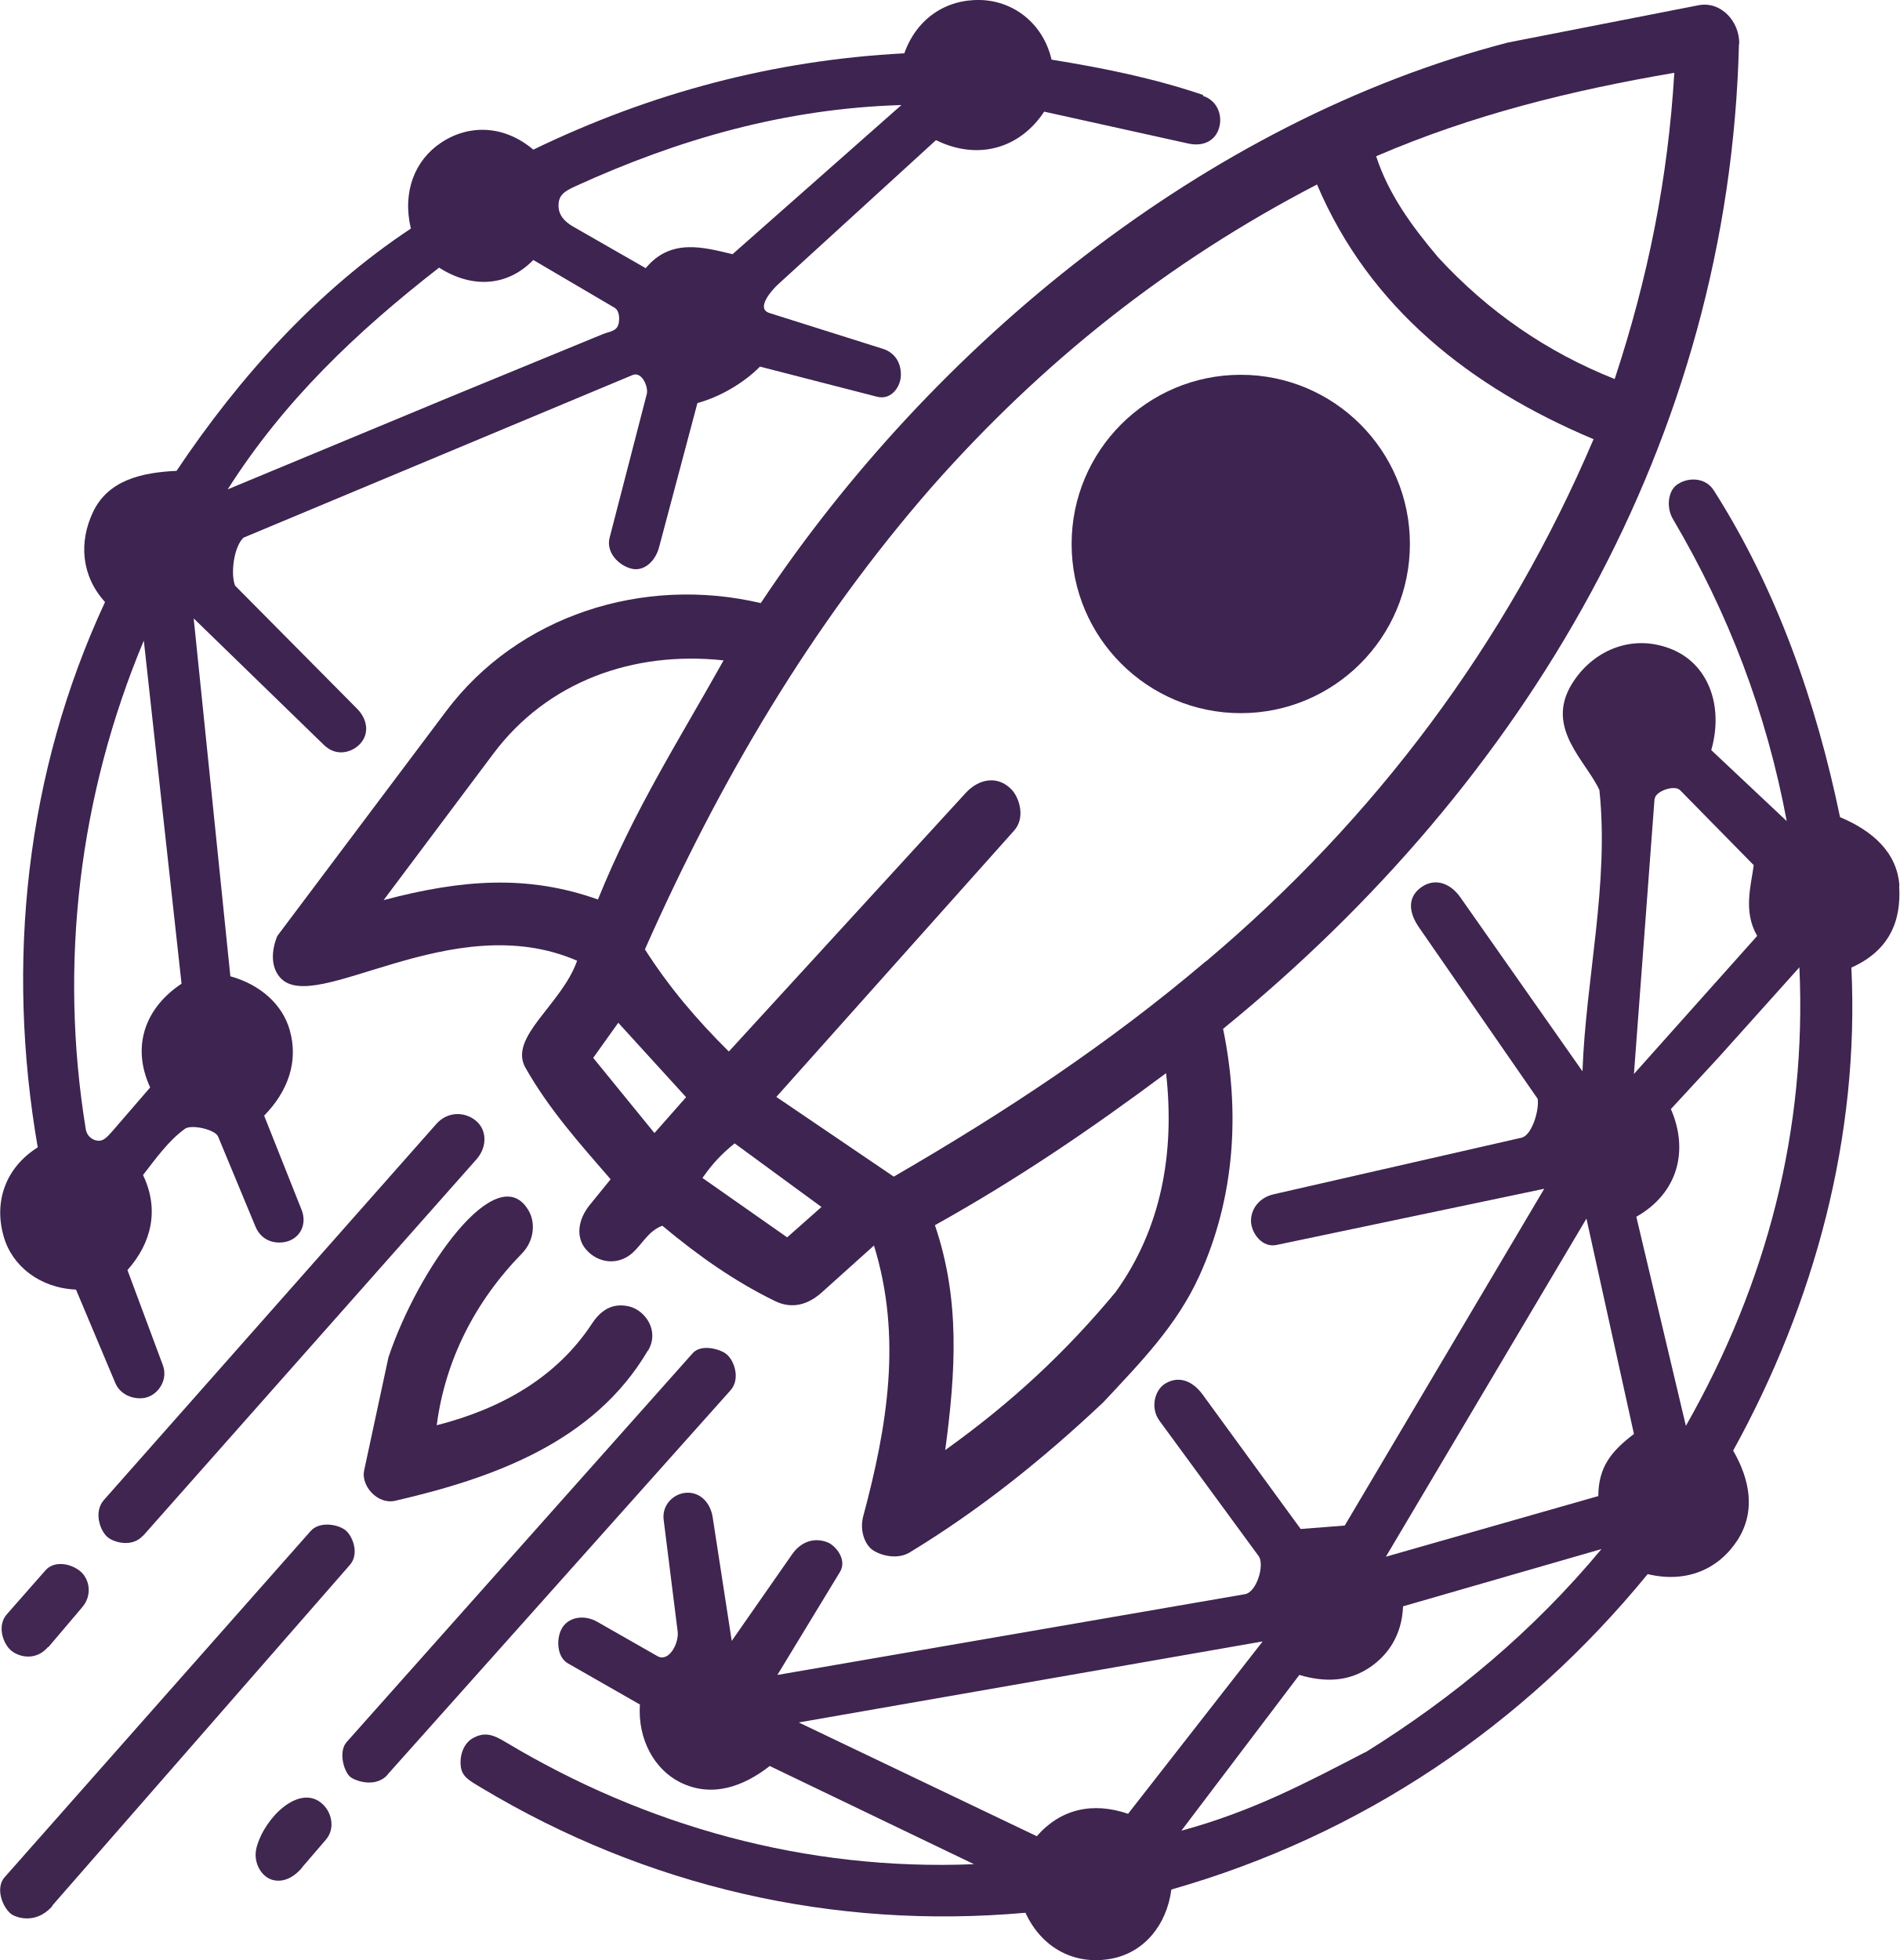
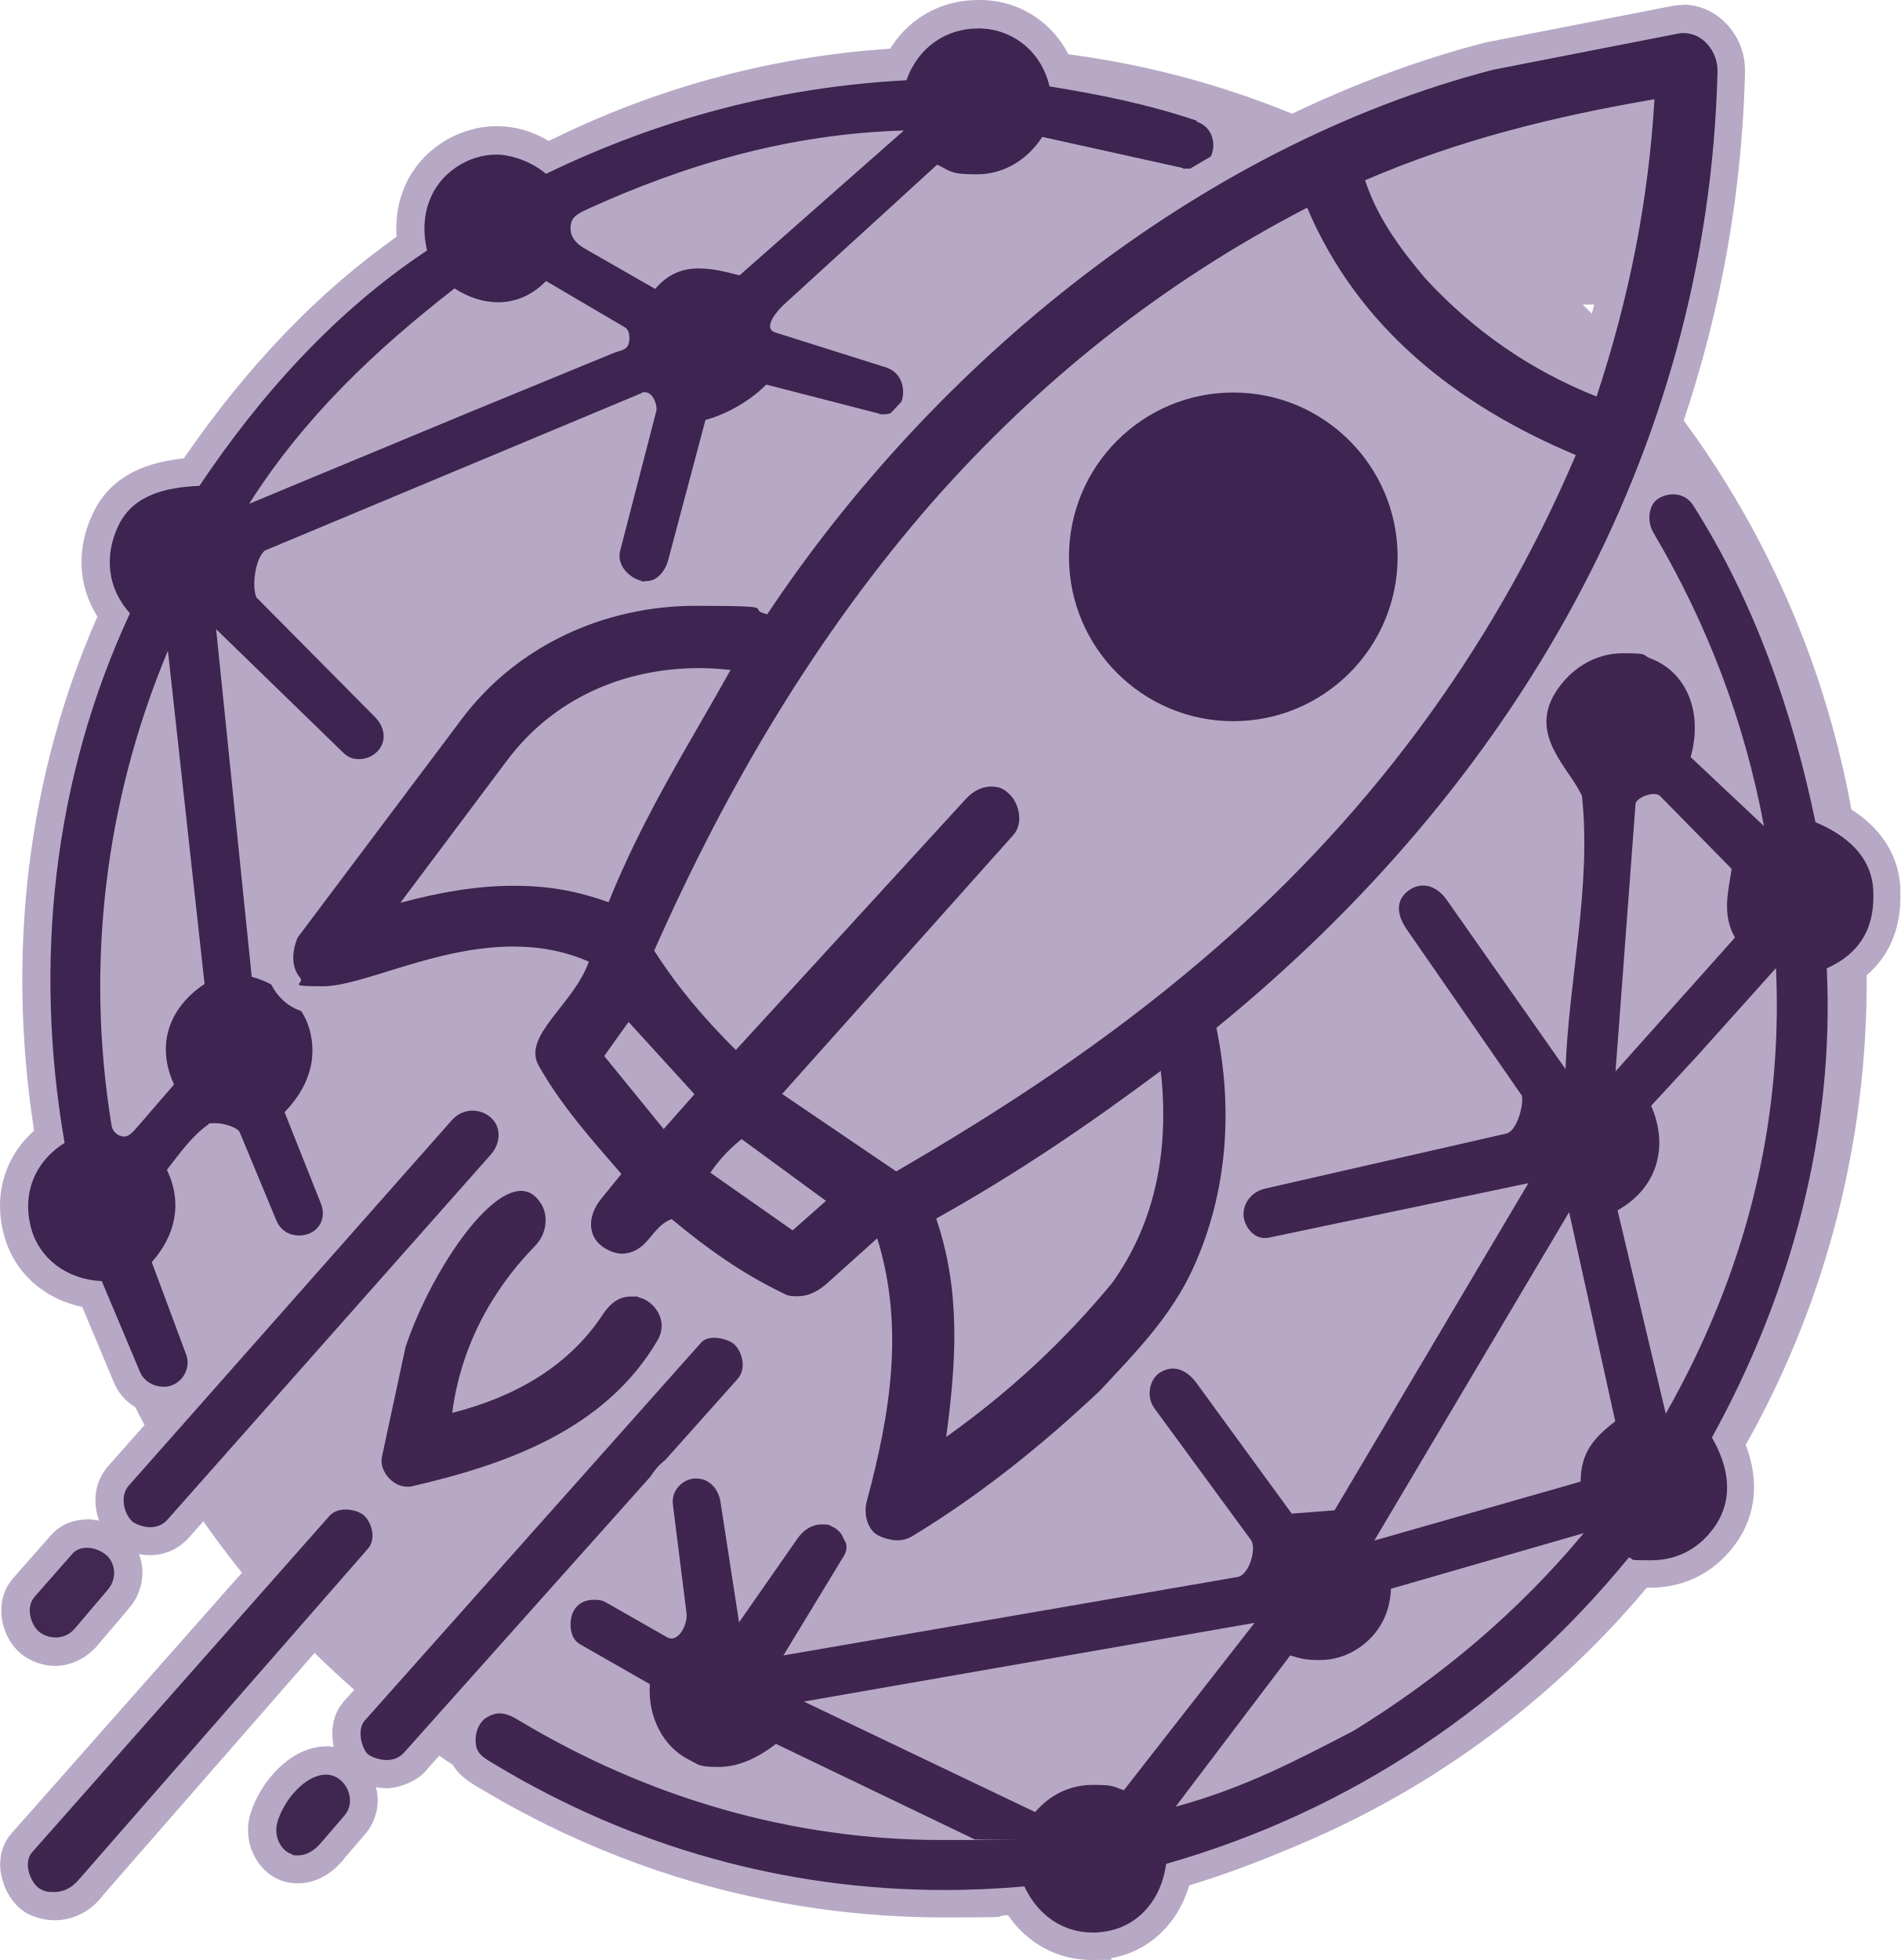
- <svg xmlns="http://www.w3.org/2000/svg" id="Layer_2" data-name="Layer 2" width="720" height="742.6" viewBox="0 0 720 742.6">
+ <svg xmlns="http://www.w3.org/2000/svg" id="Layer_2" width="741.3" height="764.5" data-name="Layer 2" viewBox="0 0 741.3 764.5">
  <defs>
-     <style>
-       .cls-1 {
-         fill: #3f2550;
-       }
- 
-       .cls-2 {
-         fill: #3e2451;
-       }
- 
-       .cls-3 {
-         fill: #412751;
-       }
- 
-       .cls-4 {
-         fill: #3f254f;
-       }
- 
-       .cls-5 {
-         fill: #40274f;
-       }
- 
-       .cls-6 {
-         fill: #3f264f;
-       }
- 
-       .cls-7 {
-         fill: #3e2450;
-       }
-     </style>
+     <style>.cls-2{fill:#3e2451}.cls-4{fill:#b7a9c5}.cls-5{fill:#3f254f}</style>
  </defs>
-   <g id="Layer_1-2" data-name="Layer 1">
-     <g>
-       <path class="cls-1" d="M245.5,511.7c-20.3,34.6-58.4,48.3-95.7,56.9-6.7,1.6-13.1-5.7-11.8-11.5l9.2-42.8c11.2-33.6,41.4-76.2,53.2-55.5,2.6,4.6,2,11.3-2.5,16-18,18.4-29.2,40.7-32.4,65.2,24.7-6.3,45.6-18.3,58.9-38.6,3.7-5.6,8.3-7.8,14.1-6.4s11.6,9,7.1,16.7Z" />
-       <path class="cls-4" d="M146.9,672.4c-4.2,4.7-11.1,2.8-13.8,1.1s-5-9.7-1.8-13.4l131.2-147.4c3.2-3.6,10.2-1.6,12.6.2,3.2,2.4,5.6,9.6,1.7,13.9l-129.9,145.5Z" />
-       <path class="cls-4" d="M54.2,581.8c-4.1,4.6-10.9,2.6-13.3.7-3.1-2.5-5.4-9.7-1.6-14.1l126-142.5c4.1-4.7,10.5-4.9,14.9-1.4s4.5,10,.4,14.7l-126.4,142.7Z" />
-       <path class="cls-6" d="M19.9,722.1c-4.8,5.5-10.7,5.5-14.8,3.6-3.5-1.6-7.3-9.9-3.4-14.4l116-131.2c3.5-4,11-2.5,13.6,0s4.8,8.8,1.3,12.8l-112.8,129.1Z" />
-       <path class="cls-3" d="M18.2,624c-4.4,5.2-10.6,4-13.8,1.5s-5.7-9.5-1.8-13.9l14.6-16.6c3.4-3.9,9.7-2.6,13.2.3s4.7,9,.8,13.6l-12.9,15.2Z" />
-       <path class="cls-5" d="M114.4,707.7c-3.6,4.2-7.8,5.7-11.6,4.4-4-1.4-7.1-6.8-5.5-12.4,3.2-11.3,15.8-23.3,24.2-16.8,4.2,3.2,5.7,9.7,2.1,14l-9.2,10.7Z" />
-       <path class="cls-4" d="M719.8,335.5c-.9-12.5-10.1-20.7-22.5-25.9-9-43.4-23.9-86.3-47.9-123.9-3.3-5.1-10.2-4.9-14.1-1.9-3.2,2.5-3.9,8.5-1.3,12.9,21,35.6,35.4,73.2,43.1,114.4l-28.6-26.9c4.8-16.8-1.1-33-15.7-38.5-15-5.7-29.6,1.2-37.1,13.4-10.3,16.7,5.2,29,10.4,40.2,3.8,35.3-5.2,72-6.4,106.6l-46.2-65.8c-4-5.8-10.3-7.8-15.6-3.4-4.7,3.9-3.8,9.5,0,14.9l44.8,64.7c.7,4-2,13.5-5.9,14.7l-94.2,21.5c-5.6,1.3-8.8,5.9-8.5,10.6.3,4.2,4.2,9.7,9.6,8.6l101.5-21.3-75.6,127.6-16.7,1.3-37.2-51c-3.6-4.9-8.8-7.3-14.1-4.1-4,2.4-5.8,9.2-2.2,14.1l37.6,51.3c2.3,3.2-.7,13.6-5.2,14.4l-177.2,30.6,23.7-39c2.8-4.6-1.5-9.9-4.6-11.2-4.9-2-10.1-.5-13.6,4.6l-22.8,32.7-7.2-46.7c-.9-6.1-5.2-9.9-10.3-9.4-4.6.4-9,4.6-8.3,10.2l5.3,42.3c.6,4.4-3.3,11.8-7.6,9.4l-22.8-13c-5.2-3-11.4-1.8-13.7,2.9-1.8,3.5-1.8,10.3,2.5,12.8l27.3,15.6c-.9,13.3,5.6,24.6,15.1,29.4,12.3,6.2,24.4,1.5,34.1-6.1l77.4,37.2c-63.7,2.6-124.3-14.4-177.4-46.2-4.5-2.7-8-4.3-12.9-1.3-2.6,1.6-4.7,5.5-4.2,10.3.4,4.1,3.4,5.6,7.9,8.3,62.4,37.4,133.2,53.8,206.1,47.3,6.3,13.6,18.9,20,32.6,17.4,12.2-2.3,20.9-12.5,22.7-26.2,72.2-20.6,133.5-62.1,180.5-119.5,14.7,3.5,26.8-1.8,34-12.8,7.1-11,4.7-23.1-1.6-34,31-56.2,47.9-119.2,44.8-183,14.3-6.4,19-17.5,18.1-31ZM427.5,687.2c-13.5-4.6-25.6-1.8-34.6,8.5l-90.2-43.1,175.8-30.7-51,65.3ZM517.3,663.9c-22,11.4-42.6,22.4-69.6,29.7l44.7-59c10.2,3,19,2.4,26.9-3,6.7-4.6,12-12.1,12.4-23l75.2-21.7c-25.8,31-55.8,56.1-89.6,77.1ZM605.8,566.8l-80.6,23,76-128.1,18,81.6c-8.4,6.4-13.5,12.4-13.5,23.6ZM627.1,302.6c.2-2.8,7.5-5.4,9.6-3.2l27.9,28.4c-1,7.6-4.1,17.5,1.3,26.8l-46.7,52.3,7.8-104.2ZM638.9,540.3l-18.8-79.3c15.9-9,19.9-25.2,13.1-40.8l18.1-19.6,30.6-34.1c2.8,61.6-12.2,119.5-43,173.7Z" />
-       <path class="cls-2" d="M456,36c-18.9-6.4-37.7-10.2-57.5-13.4C395.3,8.8,384,.3,371.5,0c-13-.3-24.1,7-28.8,20.2-49.6,2.6-96.1,15-140.6,36.5-10.7-9.1-24.1-9.9-35-2.6-9.9,6.6-14.7,18.6-11.4,32.5-35.5,23.5-64.9,56.1-88.8,91.8-13,.6-25.8,3.4-31.6,15.5-5.5,11.5-4.5,24.3,4.5,34.2C9.6,293.1,2.2,364.9,14.3,434.7c-11.9,7.5-16.8,20.2-12.9,33.8,3.2,11.2,13.7,19.5,27.4,20.1l14.9,35.4c2.1,5,8,6.6,12,5.4,4.6-1.4,8-6.9,6-12.2l-13.4-36c9.1-10.2,12.2-22.9,5.9-36,4.9-6.3,9.7-13.1,16-17.6,2.5-1.6,11.1.3,12.4,2.9l14.2,34.2c2.3,5.5,7.4,6.7,11.5,5.8,5.3-1.2,8.2-6.5,6-12.1l-14.2-35.7c9-9.2,13.1-20.5,9.7-32.4-2.7-9.7-11.2-17.3-22.5-20.4l-13.9-135.6,49.3,47.9c4.9,4.8,10.8,2.7,13.6-.2,3.8-3.9,3-9.5-1-13.5l-46.2-46.6c-1.8-4.4-.5-14.8,3.2-18.2l147.4-61.6c3.6-1.5,6.1,4.6,5.4,7.2l-14.1,54.5c-1.4,5.6,3.6,10.6,8.5,11.7,4.3,1,8.8-2.5,10.3-8.3l14.5-54.5c8.6-2.3,17.7-7.7,23.7-13.8l44.3,11.4c5.7,1.5,9.2-4.2,9.1-8.4,0-4.3-2.1-8.3-7-9.8l-42.8-13.5c-5.4-1.7,1-8.8,3.3-10.9l59.8-54.6c16.1,7.9,31.9,3,41-10.8l54.7,12.1c6.4,1.4,11.1-1.8,11.9-7.4.6-4-1.2-9-6.5-10.7ZM57,411.9l-14.6,16.9c-1.8,2-3.2,3.5-5,3.4-1.9,0-4.4-1.4-4.9-4.4-10.2-62.5-2.6-126.4,22-185.1l14.3,130c-13.3,8.8-19.3,23.2-11.9,39.3ZM234.4,122.7c-.7,2.9-3.3,2.8-6.2,4l-57.4,23.6-84.5,35.1c21.4-33.7,49-59.8,80.1-84,12.3,7.9,25.8,7.3,35.7-2.9l30.8,18.1c2,1.2,1.9,4.5,1.5,6.2ZM277.6,96.3c-10.7-2.5-23.3-6.3-32.9,5.3l-27.6-15.8c-3.2-1.9-5.1-4.1-5.4-7-.4-4.8,2.1-6.3,6.5-8.3,38.8-17.7,79.3-29.4,123.4-30.7l-64.1,56.6Z" />
-       <circle class="cls-2" cx="470.2" cy="206.1" r="64.1" />
-       <path class="cls-7" d="M659.1,16.7c.2-8.6-7-16.4-15.5-14.7l-72.1,14.1c-114.7,29.7-218.1,114.5-283.2,212.4-44.6-10.5-92,4.7-119.2,40.9l-64,85.2c-2.4,5.8-2.4,11.8,1,15.7,13,15,65.1-27,112.6-6.3-5.8,16.6-26.1,28.9-19.6,40.5,9,15.9,20.7,28.9,32.3,42.3l-7.8,9.6c-4.7,5.7-5.4,12.4-1.6,16.9,4.6,5.4,12.3,6.3,17.8,1.3,3.7-3.4,5.9-8.2,11.2-10.2,14,11.7,27.5,21.1,42.6,28.5,6.7,3.3,12.8,1.3,17.9-3.3l19.7-17.7c10.7,34.6,5.1,68.4-4.1,102.7-1.4,5.4.7,10.8,3.8,12.8,3.8,2.4,9.7,3.3,13.8.8,26.7-16.2,50.7-35.5,73.4-56.9,14.1-15.1,27.8-29,36.4-47.9,13.5-29.7,15.5-62.2,9-93.6,115-93.6,191.8-223.2,195.5-373.1ZM634.5,27.6c-2.4,40-9.9,77.5-22.6,116-25.7-10.2-47.9-25.5-66.9-46.1-10.3-12.2-18.8-24-23.5-38.3,36.7-15.8,73.8-24.9,112.9-31.6ZM145.4,341l41.6-55.5c20.4-27.2,52.8-39,87.2-35.3-16.5,29.6-33.8,56.4-47.6,90.6-26.4-9.4-51.3-7.7-81.1.2ZM248.1,429.4l-23.3-28.6,9.5-13.3,25.7,28.2-12,13.6ZM298.3,468.8l-32.1-22.5c4-5.7,7.5-9.3,12.2-13.1l32.9,24.1-13.1,11.6ZM422.8,489.5c-18.6,22.4-39,41.6-64.6,59.9,4-29.8,5.7-57-3.9-85.2,31.4-17.5,59-36.3,87.6-57.6,3.4,30.5-1.9,59-19.1,82.9ZM457.1,364.1c-37,31.4-76.1,57.2-118.4,81.7l-44.5-30.2,90.1-100.9c4.4-4.9,2-12.5-1-15.6-5.2-5.4-12.4-4.1-17.4,1.4l-89.7,97.9c-12.6-12.5-22.7-24.5-31.8-38.7,28.2-63.7,63.1-123,108.7-175.2,41.6-47.1,89.3-85.2,146-114.6,19.9,46.9,58.4,77,104.8,96.5-32.9,77.2-82.7,143.7-146.7,197.7Z" />
+   <g id="Layer_2-2" data-name="Layer 2">
+     <path d="M548.5 42.9h88.8v75.9h-88.8z" class="cls-4" />
+     <ellipse cx="370.8" cy="382.5" class="cls-4" rx="357.4" ry="364.3" />
+     <g id="Layer_1-2" data-name="Layer 1-2">
+       <path d="M158.8 585.5c-4.5 0-9-2.3-12-6.1-3-3.7-4.2-8.2-3.2-12.3l9.2-42.8c0-.2 0-.4.2-.6 8.8-26.4 31.8-64.7 50.3-64.7s9 1.4 12.9 8.2c4 7.1 2.6 16.3-3.3 22.5-15.1 15.4-25.2 33.9-29.5 53.7 21.2-6.9 37.1-18.3 47.4-33.9 4.1-6.2 9.3-9.3 15.4-9.3s3 .2 4.6.6c5 1.2 9.5 5.1 11.6 10.1 2.1 4.8 1.7 10.1-1.1 14.8-.2.3-.4.6-.6.8-22 36.7-62.2 50.2-98.7 58.7-1 .2-2.1.4-3.1.4h-.1Z" style="fill:#3f2550" />
+       <path d="M203.2 464.5c3.2 0 5.9 1.7 8.1 5.4 2.6 4.6 2 11.3-2.5 16-18 18.4-29.2 40.7-32.4 65.2 24.7-6.3 45.6-18.3 58.9-38.6 3-4.5 6.5-6.8 10.8-6.8s2.1.1 3.3.4c5.8 1.4 11.6 9 7.1 16.7-20.3 34.6-58.4 48.3-95.7 56.9-.6.2-1.3.2-1.9.2-6 0-11.1-6.5-9.9-11.7l9.2-42.8c9.2-27.5 31-60.9 45.1-60.9Zm0-11c-10.5 0-21.7 8.3-33.4 24.8-9 12.7-17.3 29-22.2 43.7 0 .4-.2.8-.3 1.2l-9.2 42.8c-1.3 5.7.3 11.9 4.3 16.9 4.2 5.2 10.1 8.2 16.3 8.2s3-.2 4.4-.5c14.9-3.4 37-9.2 56.9-19.7 20-10.5 34.8-24 45.1-41.2.3-.4.6-.8.8-1.2 3.6-6.1 4.1-13.3 1.4-19.7-2.8-6.6-8.7-11.6-15.4-13.3-2-.5-3.9-.7-5.8-.7-5.6 0-13.6 2-20 11.7-7.9 12.1-19.5 21.5-34.7 28 4.9-15 13.5-28.9 25.2-40.9 7.6-7.9 9.3-19.9 4.1-29-5.5-9.6-13.4-11-17.6-11Z" class="cls-4" />
+       <path d="M150.8 692c-4 0-7.7-1.4-9.7-2.7-3.4-2.1-5.2-6.8-5.7-10.4-.7-4.5.3-8.5 2.7-11.3l131.3-147.5c2.2-2.5 5.5-3.8 9.3-3.8s8 1.3 10.7 3.3c3.1 2.3 5.4 6.7 5.8 11.2.4 4.1-.8 8-3.4 10.8L162.4 686.5c-.2.2-.3.5-.5.7-2.8 3.1-6.6 4.8-11.1 4.8" class="cls-5" />
+       <path d="M278.6 521.8c2.9 0 5.9 1.1 7.4 2.2 3.2 2.4 5.6 9.6 1.7 13.9L157.8 683.4c-2 2.3-4.5 3.1-7 3.1s-5.4-1-6.8-1.9c-2.7-1.7-5-9.7-1.8-13.4l131.2-147.4c1.3-1.5 3.2-2 5.2-2m0-11c-5.4 0-10.2 2-13.5 5.7L133.9 663.9c-3.5 4.1-4.9 9.7-4 15.8.3 2.3 2 10.3 8.2 14.2 3.5 2.2 8.3 3.6 12.7 3.6s11.4-2.4 15.2-6.6c.3-.3.5-.6.8-1l129.1-144.6c3.6-4 5.3-9.3 4.7-15-.6-6-3.6-11.8-8-15.1-3.6-2.7-9-4.4-14-4.4h.1Z" class="cls-4" />
+       <path d="M58.5 601.2c-3.7 0-7.6-1.3-10.2-3.3-3.1-2.5-5.2-6.8-5.6-11.2-.4-4.1.8-7.9 3.3-10.8l126-142.5c3.2-3.6 7.5-5.7 12.2-5.7s7.3 1.3 10.2 3.6c3.1 2.5 5 6.1 5.4 10.1.4 4.4-1.2 9-4.3 12.6L69.1 596.7c-.3.3-.6.6-.9.8-2.6 2.4-6 3.8-9.8 3.8h.1Z" class="cls-5" />
+       <path d="M184.3 433.2c2.4 0 4.8.8 6.8 2.4 4.4 3.5 4.5 10 .4 14.7L65.1 593c-1.9 2-4.3 2.7-6.6 2.7s-5.4-1.1-6.7-2.1c-3.1-2.5-5.4-9.7-1.6-14.1l126-142.5c2.3-2.6 5.2-3.8 8.1-3.8m0-11c-6.2 0-12.2 2.7-16.4 7.5l-126 142.5c-3.4 4-5.1 9.3-4.6 14.9.5 5.9 3.4 11.7 7.6 15 3.5 2.8 8.6 4.5 13.6 4.5s9.8-1.8 13.4-5.1c.5-.4 1-.8 1.4-1.3l126.4-142.7c4.1-4.7 6.2-10.8 5.6-16.7-.5-5.5-3.1-10.4-7.5-13.9-3.9-3.1-8.7-4.8-13.6-4.8Z" class="cls-4" />
+       <path d="M21.2 743.5c-2.5 0-5.1-.6-7.5-1.7-4.2-1.9-6.9-6.9-7.8-11.1-1-4.6 0-8.8 2.6-11.9l116-131.2c2.4-2.8 6.1-4.3 10.4-4.3s8.6 1.6 11.2 4c4.3 4.2 7.4 13.8 1.6 20.4l-112 128.2c-.2.4-.4.7-.7 1-4.8 5.5-10.1 6.6-13.8 6.6" style="fill:#3f264f" />
+       <path d="M134.9 588.8c2.9 0 5.9 1.1 7.3 2.5 2.6 2.5 4.8 8.8 1.3 12.8L30.7 733.2c-3 3.6-6.5 4.8-9.7 4.8s-3.6-.4-5.1-1.1c-3.5-1.6-7.3-9.9-3.4-14.4l116-131.2c1.6-1.8 3.9-2.5 6.3-2.5Zm0-11c-5.8 0-11 2.2-14.5 6.2L4.4 715.2C.6 719.6-.8 725.6.6 731.9c1.5 6.7 5.7 12.5 10.9 14.9 3.1 1.4 6.4 2.2 9.8 2.2 6.8 0 13.2-3 17.9-8.5.4-.5.7-.9 1.1-1.4l111.6-127.8c7.4-8.5 5-21.3-2-28-3.6-3.4-9.3-5.5-15-5.5" class="cls-4" />
+       <path d="M21.6 644.3c-3.5 0-7-1.2-9.7-3.3-3.1-2.5-5.4-6.9-5.8-11.3-.4-4 .8-7.8 3.3-10.6L24 602.5c2.4-2.8 5.9-4.3 9.9-4.3s8 1.5 11 4c2.9 2.4 4.8 6.1 5.2 10 .4 4.1-.9 8.1-3.7 11.3l-12.9 15.2c-.3.4-.7.7-1.1 1-2.9 2.9-6.7 4.5-10.7 4.5Z" style="fill:#412751" />
+       <path d="M33.8 603.7c2.7 0 5.5 1.1 7.5 2.7 3.5 2.9 4.7 9 .8 13.6l-12.9 15.2c-2.2 2.6-5 3.5-7.5 3.5s-4.7-.9-6.3-2.1c-3.2-2.5-5.7-9.5-1.8-13.9l14.6-16.6c1.5-1.7 3.6-2.4 5.7-2.4Zm0-11c-5.6 0-10.5 2.2-14 6.2L5.2 615.5c-3.5 3.9-5.1 9.2-4.6 14.7.5 5.9 3.6 11.7 7.9 15.1 3.6 2.8 8.4 4.5 13.1 4.5s10.3-2 14.2-5.8c.6-.5 1.2-1 1.8-1.7l12.9-15.2c3.7-4.4 5.4-9.8 5-15.4-.5-5.4-3.1-10.4-7.1-13.8-4-3.3-9.3-5.3-14.5-5.3h-.1Z" class="cls-4" />
+       <path d="M116.4 729.2c-1.5 0-3-.3-4.5-.8-7.3-2.5-11.3-11.1-9-19.1 3.1-10.9 13.5-22.6 24.2-22.6s6.1 1 8.7 3c3.4 2.6 5.7 6.6 6.2 11 .5 4-.7 7.9-3.2 10.9l-8.8 10.2c0 .2-.3.4-.5.6-3.7 4.4-8.4 6.8-13.1 6.8" style="fill:#40274f" />
+       <path d="M127.1 692.2c1.9 0 3.7.6 5.3 1.8 4.2 3.2 5.7 9.7 2.1 14l-9.2 10.7c-2.8 3.3-5.9 5-8.9 5s-1.8-.2-2.7-.5c-4-1.4-7.1-6.8-5.5-12.4 2.6-9.1 11.2-18.6 18.9-18.6m0-11c-13.5 0-25.8 13.8-29.5 26.6-3.1 10.7 2.5 22.3 12.4 25.8 2 .7 4.1 1 6.3 1 6.3 0 12.4-3.1 17.2-8.7.3-.3.5-.6.7-.9l8.5-9.9c3.5-4.3 5.1-9.6 4.5-15.2-.7-5.8-3.7-11.2-8.3-14.7-3.5-2.7-7.6-4.1-12-4.1h.2Z" class="cls-4" />
+       <path d="M426.2 759.3c-12.4 0-23.4-6.5-29.8-17.7-9.3.7-18.7 1.1-27.9 1.1-63.2 0-123.1-16.6-177.9-49.5l-.9-.5c-4.4-2.6-9-5.4-9.7-11.9s2-12.6 6.8-15.5c2.7-1.6 5.3-2.4 8-2.4 4.1 0 7.5 1.8 10.6 3.7 46.5 27.9 98.3 43.5 150.5 45.5l-52.7-25.4c-7.7 5.4-15.4 8.1-22.9 8.1s-9.7-1.2-14.2-3.5c-11.1-5.6-18-17.6-18.2-31.2l-24.5-14c-7.4-4.3-7.5-14.6-4.7-20 2.3-4.7 7.2-7.6 12.7-7.6s6 .8 8.7 2.4l21.4 12.2c.5-.9.9-2.3.8-3.1l-5.3-42.4c-.5-3.9.6-7.8 3.1-10.9s6.3-5.1 10.2-5.5h1.4c7.5 0 13.6 5.8 14.8 14.1l5.1 33.1 14.9-21.4c3.4-5 8.4-7.8 13.9-7.8s4.2.4 6.3 1.3c3.7 1.5 7 5.3 8.3 9.2 1.1 3.4.7 6.9-1.1 9.9l-17.4 28.7 164.8-28.5c1-1.1 2.2-4.6 1.9-6.2l-37.3-50.9c-2.6-3.5-3.6-8-2.7-12.4.8-4.2 3.2-7.7 6.5-9.6 2.5-1.5 5.1-2.2 7.7-2.2 5.1 0 9.9 2.8 13.6 7.8l35.4 48.5 10.8-.8L585 469.6l-89.3 18.7c-.9.2-1.7.3-2.5.3-7.6 0-13.2-7.2-13.7-13.9-.5-7.7 4.9-14.5 12.7-16.3l93.5-21.3c1.1-1.3 2.4-5.3 2.5-7.6L544.3 366c-5.9-8.3-5.5-16.9 1-22.3 2.9-2.4 6.2-3.7 9.7-3.7 5.3 0 10.4 3 14 8.2l37.2 52.9c.7-8.1 1.7-16.2 2.6-24.2 2.5-21.5 5.1-43.7 2.9-64.9-1.1-2.2-2.7-4.6-4.4-7.1-6.3-9.3-14.9-22-5.3-37.5 6.9-11.3 18.5-18 31-18s8.6.8 12.7 2.4c16 6 23.9 23 19.9 41.8l13.5 12.7c-8-33.6-20.8-65-38.8-95.6-4-6.8-2.8-15.8 2.7-20 2.8-2.1 6.2-3.3 9.8-3.3 5.1 0 9.6 2.4 12.3 6.5 21.8 34.1 37.9 75.5 48.1 123 17.9 8.4 22.5 20.5 23.2 29.4v1.2c.7 15.4-5.3 26.7-18 33.7 2.2 60.2-13 122.1-44.2 179.7 6.9 13.5 6.9 26.2 0 37-6.9 10.6-17.5 16.4-29.9 16.4-2.2 0-4.4-.2-6.6-.5-23.4 28.2-50.3 52.4-79.9 72.1-30 20-63 35.4-97.9 45.7-3.1 14.2-13.2 24.8-26.5 27.3-2.3.4-4.7.7-7 .7zm-23.6-59.1c6.7-6.2 14.8-9.5 23.7-9.5s6.6.4 10.1 1.3l39.9-51.1-144.8 25.3zm70.8-5.8c17.9-6.3 33.3-14.3 49.4-22.7l2.9-1.5c.2 0 .3-.2.5-.2 28.9-18 53.6-38.2 75.1-61.4L547.8 624c-1.4 9.6-6.4 17.8-14.4 23.3-5.6 3.8-11.9 5.8-18.7 5.8s-6-.3-9.2-1.1zm74.5-102.5 63.5-18.1c1.1-9.5 5.8-15.8 12.7-21.5l-14.3-64.7L548 591.8Zm103.9-55.8c23.9-46.2 35.9-94.7 35.8-144.5l-21.3 23.8-15.8 17.1c5.7 16.5.7 32.4-13.2 42.1l14.6 61.4Zm-15-133.8 33.5-37.5c-3.3-8.3-1.9-16.5-.8-22.8 0-.4 0-.8.2-1.2l-25.1-25.6c-.4 0-.9.3-1.3.4l-6.5 86.6Z" class="cls-5" />
+       <path d="M652.6 192.8c2.9 0 5.8 1.2 7.7 4 24 37.6 38.9 80.5 47.9 123.9 12.4 5.2 21.6 13.4 22.5 25.9.9 13.6-3.8 24.7-18.1 31.1 3.1 63.8-13.8 126.8-44.8 183 6.3 10.9 8.7 23 1.6 34-5.7 8.7-14.5 13.9-25.3 13.9s-5.7-.3-8.7-1.1c-47 57.4-108.3 98.9-180.5 119.5-1.8 13.7-10.5 23.9-22.7 26.2-2 .4-4 .6-5.9.6-11.3 0-21.3-6.4-26.7-18-10.4.9-20.8 1.4-31.1 1.4-61.9 0-121.5-16.6-175-48.7-4.5-2.7-7.5-4.2-7.9-8.3-.5-4.8 1.6-8.7 4.2-10.3 1.9-1.1 3.5-1.6 5.1-1.6 2.6 0 5 1.2 7.8 2.9 49.6 29.7 105.6 46.5 164.7 46.5s8.5 0 12.7-.3l-77.4-37.2c-6.6 5.1-14.2 9-22.3 9s-7.8-.9-11.8-2.9c-9.5-4.8-16-16.1-15.1-29.4l-27.3-15.6c-4.3-2.5-4.3-9.3-2.5-12.8 1.5-3 4.5-4.5 7.8-4.5s4 .5 5.9 1.6l22.8 13c.6.3 1.1.5 1.7.5 3.6 0 6.4-6.1 5.9-9.9l-5.3-42.3c-.7-5.6 3.7-9.8 8.3-10.2h.9c4.7 0 8.6 3.7 9.4 9.4l7.2 46.7 22.8-32.7c2.5-3.6 5.9-5.5 9.4-5.5s2.8.3 4.2.9c3.1 1.3 7.4 6.6 4.6 11.2l-23.7 39 177.2-30.6c4.5-.8 7.5-11.2 5.2-14.4l-37.6-51.3c-3.6-4.9-1.8-11.7 2.2-14.1 1.7-1 3.3-1.5 4.9-1.5 3.5 0 6.7 2.2 9.2 5.6l37.2 51 16.7-1.3 75.6-127.6-101.5 21.3c-.5 0-.9.1-1.4.1-4.7 0-7.9-4.9-8.2-8.7-.3-4.7 2.9-9.3 8.5-10.6l94.2-21.5c3.9-1.2 6.6-10.7 5.9-14.7l-44.8-64.7c-3.8-5.4-4.7-11 0-14.9 2-1.6 4.1-2.4 6.2-2.4 3.5 0 6.9 2.1 9.4 5.8l46.2 65.8c1.2-34.6 10.2-71.3 6.4-106.6-5.2-11.2-20.7-23.5-10.4-40.2 5.7-9.2 15.4-15.4 26.3-15.4s7.1.6 10.8 2c14.6 5.5 20.5 21.7 15.7 38.5l28.6 26.9C680.4 281 666 243.4 645 207.8c-2.6-4.4-1.9-10.4 1.3-12.9 1.7-1.3 4.1-2.1 6.4-2.1ZM630.1 418l46.7-52.3c-5.4-9.3-2.3-19.2-1.3-26.8l-27.9-28.4c-.6-.6-1.5-.8-2.5-.8-2.9 0-7 2-7.1 4L630.2 418Zm19.7 133.4c30.8-54.3 45.8-112.2 43-173.8l-30.6 34.1-18.1 19.6c6.8 15.6 2.8 31.8-13.1 40.8zm-113.7 49.5 80.5-23c0-.1 0 0 0 0 0-11.2 5.1-17.1 13.5-23.5l-18-81.6zm81.7-2.9-75.2 21.7c-.4 10.9-5.7 18.4-12.4 23-4.8 3.3-10 4.8-15.5 4.8s-7.4-.6-11.4-1.8l-44.7 59c27-7.3 47.6-18.3 69.6-29.7 33.8-20.9 63.8-46 89.6-77m-214 108.8c6.2-7.1 13.9-10.6 22.5-10.6s7.9.7 12.1 2.1l51-65.3-175.8 30.7zm248.8-525c-4.8 0-9.4 1.6-13.1 4.4-7.6 5.9-9.4 18.1-4 27.2 7.1 12 13.3 24.1 18.7 36.4q-3.15-1.95-6.6-3.3-7.2-2.7-14.7-2.7c-14.4 0-27.7 7.7-35.7 20.7-11.5 18.6-.9 34.2 5.4 43.5 1.4 2 2.7 3.9 3.6 5.6 1.9 20.3-.6 41.8-3 62.6-.4 3.2-.7 6.4-1.1 9.6l-28.7-40.9c-4.6-6.7-11.3-10.5-18.5-10.5s-9.3 1.7-13.2 4.9c-8.8 7.3-9.5 18.9-2 29.7l42.7 61.6c0 .5-.3 1-.4 1.5l-91 20.8c-10.5 2.4-17.7 11.7-17 22 .7 9.1 8.2 19 19.2 19s2.4-.1 3.6-.4l77-16.2-59.9 101.2-4.9.4-33.6-46c-4.8-6.5-11.2-10.1-18.1-10.1s-7.2 1-10.6 3c-4.6 2.8-7.9 7.6-9 13.3-1.2 5.9 0 12 3.7 16.8l35.9 49-149.9 25.9 11.1-18.3c2.6-4.4 3.2-9.5 1.6-14.5-1.8-5.5-6.2-10.4-11.4-12.6-2.7-1.1-5.5-1.7-8.4-1.7-7.3 0-14 3.7-18.4 10.2l-7.1 10.1-3-19.5c-1.6-11.1-10-18.8-20.3-18.8h-1.9c-5.4.5-10.5 3.2-13.9 7.5-3.4 4.2-4.9 9.6-4.3 15l4.4 35.3-13.1-7.5c-3.5-2-7.5-3.1-11.4-3.1-7.6 0-14.4 4.1-17.6 10.6-4.4 8.7-2.8 21.7 6.8 27.2l21.8 12.5c.6 6.9 2.7 13.4 6.1 18.9-13.8-5.8-27.3-12.7-40.4-20.5-3.6-2.2-7.9-4.5-13.4-4.5s-7.4 1.1-10.9 3.2c-6.6 4.1-10.3 12.2-9.4 20.8.9 9.3 7.8 13.4 12.3 16.1l.9.5c27.5 16.5 56.8 29.1 87.1 37.5s61.8 12.7 93.6 12.7 16.7-.3 25-.9c7.6 11.1 19.4 17.5 32.7 17.5s5.3-.3 8-.8c14.5-2.7 25.7-13.5 30-28.3 34.4-10.5 66.8-25.8 96.4-45.5 29.2-19.5 55.8-43.3 79.1-70.8 1.5.1 2.9.2 4.3.2 14.3 0 26.5-6.7 34.5-18.8 7.5-11.6 8-25.6 1.6-39.8C710 504 725 443.2 723.4 384c12.4-8 18.6-20.5 17.9-36.6v-1.7c-.7-9.9-5.6-23.3-23.9-32.7-10.3-47.1-26.5-88.1-48.2-122.2-3.7-5.7-9.9-9-16.9-9zm-9.1 204.7 4.5-59.9 15.8 16.1c-.9 5.6-1.9 13.1.3 20.8l-20.5 23zm13.2 47.4 13.6-14.7 11.4-12.8c-1.9 38.9-11.3 76.9-28.2 113.5l-10.2-43c6.4-5.3 10.9-11.9 13.2-19.5 2.2-7.5 2.2-15.4 0-23.4Zm-97 148.9 47.7-80.4 10.6 47.9c-5.2 4.9-9.6 10.8-11.4 19.1l-46.8 13.4Zm-7.2 45.5 30-8.7c-17.5 16.6-37 31.7-59 45.4 0 0-.3.1-.4.2l-2.9 1.5c-10.2 5.3-20.1 10.4-30.5 15.1l18.1-23.8c2.3.4 4.6.5 6.9.5 7.9 0 15.2-2.3 21.8-6.7 8.3-5.7 13.9-13.9 16.1-23.5Zm-203.1 40.4 113.7-19.9-29 37.1c-2.7-.5-5.3-.7-7.9-.7-9.1 0-17.4 2.9-24.5 8.5zm-55.1 28.9c3.1-1.2 6.3-2.7 9.4-4.7l22.7 10.9c-10.8-1.5-21.4-3.6-32-6.2Z" class="cls-4" />
+       <path d="M63.9 546.4c-6.4 0-12-3.6-14.4-9.2l-13.6-32.3C21.8 503.1 10.7 494 7 481.1c-4.2-14.6.5-28.8 12.2-37.8-11.7-71-3-141.1 25.1-203.3-8-10.8-9.2-24.5-3-37.4 6.9-14.4 21.8-17.6 33.5-18.5 25.5-37.7 54.4-67.6 85.8-89C158.5 81 163.9 68 175 60.6c5.7-3.8 12.2-5.8 18.7-5.8s13.9 2.3 20 6.6c44.1-20.9 88.7-32.5 136.1-35.4 5.9-12.7 17.8-20.4 31.8-20.4h.9c14.4.3 26.5 9.5 31.2 23.2 16.4 2.7 35.5 6.5 54.9 13.1.8.3 1.4.7 2 1.2 6.6 3.3 8.8 10.2 8 15.8-1.1 7.4-6.9 12.4-14.4 12.4-1.3 0-2.7-.2-4.1-.5l-51.2-11.3c-7.1 8.9-17.1 13.9-28 13.9s-9.6-.9-14.3-2.8l-57.2 52.2c-.8.8-1.7 1.7-2.3 2.5l39.8 12.5c6.7 2 10.8 7.8 10.8 15s-1.5 7.8-4.2 10.5c-2.3 2.4-5.4 3.7-8.6 3.7s-2.2-.1-3.2-.4L300.4 156c-5.8 5.2-13.4 9.6-20.7 12.1L266 219.6c-1.9 7.5-7.6 12.6-14.1 12.6s-1.8 0-2.7-.3c-4.4-1-8.5-3.9-10.8-7.7-2-3.3-2.7-7.1-1.8-10.7l14-54.3c0-.1-144.1 60.1-144.1 60.1-1.3 2.1-2.2 7.8-1.6 10.7l45.3 45.6c6.4 6.4 6.8 15.3 1 21.2-2.8 2.9-7 4.7-11 4.7s-7.4-1.5-10.4-4.4l-38.4-37.3 12 117c11.4 4.2 19.8 12.6 22.7 23.1 3.5 12.1.4 24.5-8.6 35l12.9 32.5c1.7 4.3 1.5 8.7-.5 12.4-1.9 3.6-5.3 6.2-9.4 7.1-1.2.3-2.5.4-3.7.4-6.4 0-11.6-3.5-14.1-9.4l-13.8-33.2c-1-.5-3-1.1-4.9-1.1h-.3c-4.5 3.4-8.5 8.5-12.3 13.5 4.7 12.3 2.6 25.2-6 36.3l12.3 33c1.4 3.8 1.2 7.9-.6 11.6-1.8 3.8-5.1 6.6-8.9 7.7-1.4.4-2.8.6-4.3.6Zm-1.5-269.3c-17.6 51.4-22.3 106.1-13.8 159.8.2-.2.4-.4.5-.6l12.3-14.2c-5.6-15.4-1-30.6 12.4-40.9L62.3 277.1Zm115.4-157.9c-28.2 22.2-49 42.9-65.5 65.2l67.3-28 57.4-23.6c1-.4 1.9-.7 2.6-.9h.2l-26.1-15.3c-5.7 4.6-12.3 7-19.5 7s-11.1-1.5-16.5-4.3Zm50.3-29.8c0 .4.3 1.3 2.7 2.8l23.8 13.6q7.35-6.6 18-6.6c10.65 0 10 1.1 14.4 2.1l49.9-44.1c-34.4 3-69.1 12.7-105.5 29.3q-2.85 1.35-3.3 1.8v1Z" class="cls-2" />
+       <path d="M381.6 11.1h.8c12.5.3 23.8 8.8 27 22.6 19.8 3.2 38.6 7 57.5 13.4l-.2.3c5.3 1.7 7.1 6.7 6.5 10.7-.7 4.7-4.1 7.7-9 7.7s-1.9-.1-2.9-.3l-54.7-12.1C400.5 62.7 391.3 68 381 68s-10.1-1.2-15.4-3.8l-59.8 54.6c-2.3 2.1-8.7 9.2-3.3 10.9l42.8 13.5c4.9 1.5 7 5.5 7 9.8s-2.7 8.6-7.3 8.6-1.2 0-1.8-.2L298.9 150c-6 6.1-15.1 11.5-23.7 13.8l-14.5 54.5c-1.3 5.1-5 8.5-8.8 8.5s-1 0-1.5-.2c-4.9-1.1-9.9-6.1-8.5-11.7l14.1-54.5c.6-2.3-1.3-7.4-4.3-7.4s-.7 0-1.1.2l-147.4 61.6c-3.7 3.4-5 13.8-3.2 18.2l46.2 46.6c4 4 4.8 9.6 1 13.5-1.6 1.7-4.2 3-7.1 3s-4.4-.8-6.5-2.8l-49.3-47.9L98.2 381c11.3 3.1 19.8 10.7 22.5 20.4 3.4 11.9-.7 23.2-9.7 32.4l14.2 35.7c2.2 5.6-.7 10.9-6 12.1-.8.2-1.6.3-2.5.3-3.5 0-7.2-1.6-9-6.1l-14.2-34.2c-1-1.9-6-3.5-9.5-3.5s-2.2.2-2.9.6c-6.3 4.5-11.1 11.3-16 17.6 6.3 13.1 3.2 25.8-5.9 36l13.4 36c2 5.3-1.4 10.8-6 12.2-.8.3-1.8.4-2.7.4-3.6 0-7.6-1.8-9.3-5.8l-14.9-35.4c-13.7-.6-24.2-8.9-27.4-20.1-3.9-13.6 1-26.3 12.9-33.8-12.1-69.8-4.7-141.6 25.5-206.6-9-9.9-10-22.7-4.5-34.2 5.8-12.1 18.6-14.9 31.6-15.5 23.9-35.7 53.3-68.3 88.8-91.8-3.3-13.9 1.5-25.9 11.4-32.5 4.9-3.3 10.3-4.9 15.7-4.9s13.4 2.5 19.3 7.5c44.5-21.5 91-33.9 140.6-36.5 4.6-12.9 15.4-20.2 28-20.2m-29.1 39.8c-44.1 1.3-84.6 13-123.4 30.7-4.4 2-6.9 3.5-6.5 8.3.3 2.9 2.2 5.1 5.4 7l27.6 15.8c5.1-6.1 11-8 17-8s10.9 1.5 15.9 2.7l64.1-56.5Zm-158.2 67c-5.6 0-11.4-1.8-17-5.4-31.1 24.2-58.7 50.3-80.1 84l84.5-35.1 57.4-23.6c2.9-1.2 5.5-1.1 6.2-4 .4-1.6.5-4.9-1.5-6.1L213 109.6c-5.4 5.6-11.9 8.3-18.7 8.3M48.5 443.3c1.7 0 3.1-1.5 4.8-3.4L67.9 423c-7.4-16-1.4-30.4 11.9-39.2l-14.3-130c-24.6 58.7-32.2 122.6-22 185.1.5 3 3 4.4 4.9 4.4h.2ZM381.6 0c-15.1 0-28.1 7.7-35.3 20.6-46 3.2-89.4 14.5-132.2 34.4-6.3-3.8-13.3-5.8-20.4-5.8s-15.2 2.3-21.8 6.8c-12 8-18.3 21.5-17.2 36.4-30.3 21.3-58.2 50.3-83 86.4-12.7 1.3-27.9 5.6-35.4 21.3-6.6 13.8-5.9 28.4 1.7 40.4C10.9 302.1 2.4 371.1 13.3 441 1.6 451.4-2.8 466.8 1.8 482.6c2.3 7.9 7 14.8 13.7 19.8 4.8 3.6 10.5 6.1 16.6 7.4l12.4 29.6c3.2 7.6 10.8 12.5 19.4 12.5s4-.3 5.9-.8c5.3-1.6 9.8-5.5 12.3-10.6s2.8-10.8.8-16l-11.2-30.2c7.6-11.1 9.7-23.8 5.9-36.1 2.4-3.1 4.8-6.1 7.4-8.4l12.6 30.3c3.3 7.9 10.7 12.9 19.2 12.9s3.2-.2 4.8-.5c5.6-1.3 10.4-4.9 13.1-9.9 2.7-5.1 3-11.3.8-17L123.7 436c8.6-11.4 11.3-24.5 7.6-37.5-3.1-11.1-11.4-20.2-22.8-25.4l-10.1-98.7 27.6 26.8c4 3.9 8.9 6 14.2 6s11.1-2.4 15-6.4c7.8-8 7.3-20.5-1.1-28.9l-43.8-44.2c0-1.3.2-2.9.6-4.1l131.8-55.1-11.3 43.7c-1.3 5-.4 10.3 2.4 14.9 3.1 5.1 8.5 8.9 14.3 10.2 1.3.3 2.6.4 3.9.4 9.1 0 16.9-6.7 19.5-16.7l13-48.7c6.2-2.5 12.4-6 17.5-10.2l38.6 9.9c1.5.4 3.1.6 4.6.6 4.7 0 9.1-1.9 12.5-5.4 3.7-3.8 5.8-9.2 5.7-14.4 0-9.7-5.7-17.4-14.7-20.2l-31-9.8 50.4-46c4.3 1.3 8.7 2 13 2 11.4 0 22-4.8 30-13.4l48 10.6c1.8.4 3.6.6 5.3.6 10.3 0 18.4-7 19.9-17.1 1.3-8.7-2.9-17-10.2-21.1-1-.8-2.2-1.5-3.4-1.9-18.6-6.3-36.8-10-52.7-12.7C411.9 9.6 398.6.3 382.9 0zM237.7 89.8C266 77.3 293.2 69 320 64.9l-34.5 30.5c-4-.9-8.3-1.7-12.9-1.7-7 0-13.1 1.8-18.4 5.5l-16.4-9.4Zm-43.4 39.1c7.1 0 13.8-2 19.8-5.9l13.3 7.8-49.8 20.5-47.4 19.7c13.2-15.1 29-29.9 48.4-45.4 5.2 2.2 10.5 3.3 15.7 3.3M52.4 424.2c-4.9-39.9-2.3-80.4 7.5-119.3l8.1 74c-5.9 5.2-10.2 11.5-12.5 18.4-2.5 7.5-2.6 15.6-.3 23.6z" class="cls-4" />
+       <path d="M481.1 286.8c-38.4 0-69.6-31.2-69.6-69.6s31.2-69.6 69.6-69.6 69.6 31.2 69.6 69.6-31.2 69.6-69.6 69.6" class="cls-2" />
+       <path d="M481.1 153.1c35.4 0 64.1 28.7 64.1 64.1s-28.7 64.1-64.1 64.1-64.1-28.7-64.1-64.1 28.7-64.1 64.1-64.1m0-11c-41.4 0-75.1 33.7-75.1 75.1s33.7 75.1 75.1 75.1 75.1-33.7 75.1-75.1-33.7-75.1-75.1-75.1" class="cls-4" />
+       <path d="M349.8 606.3c-3.8 0-7.8-1.1-11-3.1-5.4-3.5-8.1-11.6-6.2-18.8 7.8-28.9 13.7-59.8 6.4-91.3l-13 11.7c-4.7 4.2-9.7 6.3-14.9 6.3s-6.1-.7-9.1-2.2c-13.5-6.6-26.5-15.2-40.7-26.8-1 .9-2 2.1-3.1 3.4-1.2 1.4-2.4 2.8-3.8 4.2-3.4 3.1-7.6 4.7-12 4.7s-10.2-2.4-13.8-6.5c-5.5-6.5-4.9-16.2 1.5-24l4.9-6c-10.5-12.1-21.4-24.7-29.9-39.7-5.7-10.1 1.6-19.4 8.6-28.3 3-3.8 6.1-7.8 8.4-11.9-6.8-2.3-14.1-3.4-22.1-3.4-16.8 0-33 5-47.3 9.4-10.5 3.3-19.6 6.1-26.9 6.1s-10.1-1.8-13.1-5.2c-4.6-5.2-5.3-13.3-1.9-21.4.2-.4.4-.8.7-1.2l64-85.2c21.8-29 57.5-46.4 95.6-46.4s17.1.9 25.5 2.6C367.3 128.6 473.3 49.6 580.9 21.8h.3l72.1-14.1c1.1-.2 2.3-.3 3.4-.3 4.7 0 9.3 2 12.8 5.5 3.9 4 6 9.4 5.9 15V29c-2 73-21 143.3-56.6 209.1-33.2 61.3-79.7 116.8-138.3 165 6.2 33.2 2.8 65.5-10 93.7-8.4 18.4-21.1 32-34.5 46.3l-2.9 3.1-.2.2c-25 23.6-49.4 42.5-74.3 57.6-2.5 1.5-5.4 2.3-8.6 2.3Zm22-128.4c6.9 22.7 7.1 44.6 4.3 70.6 20-15.4 37.1-31.9 53.2-51.2 13.8-19.2 20-42.4 18.8-69.2-27.7 20.2-51.6 35.9-76.3 49.9Zm-63-5 4.6-4.1-23.9-17.5c-1.7 1.6-3.2 3.1-4.6 4.9zm41-22.5c45.9-26.7 82.3-52 114.6-79.4.2-.2.4-.4.7-.5 62.3-52.7 110.2-116.7 142.4-190.1-48-21.3-81.7-52.1-100.2-91.8-52.8 28.1-98.4 64.4-139.2 110.6-41.5 47.5-76.4 103.5-106.6 171.1 7.2 10.8 15.2 20.7 25.4 31.2l85.8-93.6c3.9-4.3 8.8-6.6 13.8-6.6s8.4 1.8 11.6 5.1c4.7 4.9 7.8 15.7 1.1 23.1l-85.9 96.2 36.4 24.7Zm-90.7-18.5 4.4-5-17.8-19.5-3.1 4.3zM200.4 340c11.7 0 22.9 1.7 34 5.1 10.3-24.4 22.4-45.4 34.1-65.8 2.5-4.3 5-8.7 7.5-13.1h-3.2c-29.2 0-54.3 12-70.6 33.8l-32.5 43.4c11.2-2.2 21.1-3.3 30.6-3.3ZM560 105c17.2 18.6 36.7 32.5 59.4 42.4 10.9-34.3 17.4-67.8 20-102-39.5 7.1-70.8 15.9-100.1 28 4.9 12 12.8 22.3 20.7 31.6" style="fill:#3e2450" />
+       <path d="M656.8 12.9c7.4 0 13.3 7.1 13.2 14.9-3.7 149.9-80.5 279.5-195.5 373.1 6.5 31.4 4.5 63.9-9 93.6-8.6 18.9-22.3 32.8-36.4 47.9-22.7 21.4-46.7 40.7-73.4 56.9-1.7 1-3.7 1.5-5.8 1.5s-5.8-.9-8-2.3c-3.1-2-5.2-7.4-3.8-12.8 9.2-34.3 14.8-68.1 4.1-102.7l-19.7 17.7c-3.4 3-7.2 4.9-11.3 4.9s-4.3-.5-6.6-1.6c-15.1-7.4-28.6-16.8-42.6-28.5-5.3 2-7.5 6.8-11.2 10.2-2.5 2.2-5.4 3.3-8.2 3.3s-7-1.6-9.6-4.6c-3.8-4.5-3.1-11.2 1.6-16.9l7.8-9.6c-11.6-13.4-23.3-26.4-32.3-42.3-6.5-11.6 13.8-23.9 19.6-40.5-9.8-4.3-19.7-5.9-29.5-5.9-30.3 0-58.8 15.5-74.2 15.5s-6.8-.9-8.9-3.3c-3.4-3.9-3.4-9.9-1-15.7l64-85.2c21.5-28.7 55.7-44.2 91.2-44.2s18.7 1.1 28 3.3c65.1-97.9 168.5-182.7 283.2-212.4l72.1-14.1c.8-.2 1.6-.2 2.3-.2Zm-34 141.8c12.7-38.5 20.2-76 22.6-116-39.1 6.7-76.2 15.8-112.9 31.6 4.7 14.3 13.2 26.1 23.5 38.3 19 20.6 41.2 35.9 66.9 46.1ZM287.1 409.5l89.7-97.9c2.8-3.1 6.3-4.8 9.8-4.8s5.4 1.1 7.6 3.4c3 3.1 5.4 10.7 1 15.6l-90.1 100.9 44.5 30.2c42.3-24.5 81.4-50.3 118.4-81.7 64-54 113.8-120.5 146.7-197.7-46.4-19.5-84.9-49.6-104.8-96.5-56.7 29.4-104.4 67.5-146 114.6-45.6 52.2-80.5 111.5-108.7 175.2 9.1 14.2 19.2 26.2 31.8 38.7Zm-130.8-57.4c15.7-4.2 30.1-6.6 44-6.6s24.6 2 37.1 6.4c13.8-34.2 31.1-61 47.6-90.6-4.1-.4-8.2-.7-12.2-.7-29.7 0-57 12-75 36l-41.6 55.5Zm102.6 88.3 12-13.6-25.7-28.2-9.5 13.3zm110.2 120.1c25.6-18.3 46-37.5 64.6-59.9 17.2-23.9 22.5-52.4 19.1-82.9-28.6 21.3-56.2 40.1-87.6 57.6 9.6 28.2 7.9 55.4 3.9 85.2m-60-80.5 13.1-11.6-32.9-24.1c-4.7 3.8-8.2 7.4-12.2 13.1l32.1 22.5ZM656.9 1.9c-1.5 0-3 .2-4.5.4l-72.1 14.1c-.2 0-.4 0-.6.1C551 23.9 522.1 35 494 49.3c-26.9 13.7-53.3 30.4-78.4 49.8-46.3 35.6-88.1 79.8-121.3 128.2-7.6-1.3-15.3-2-23-2-19.3 0-38.5 4.3-55.5 12.4-17.6 8.4-33 20.9-44.4 36.2l-64 85.2c-.6.7-1 1.5-1.4 2.4-4.2 10.1-3.1 20.3 2.9 27.1 4.1 4.7 9.9 7.1 17.2 7.1s17.6-2.9 28.5-6.3c13.9-4.3 29.7-9.2 45.7-9.2s9.1.4 13.3 1.3l-3.9 5.1c-3.6 4.6-7 8.9-9.2 13.7-4.3 9.2-2.3 16.3 0 20.7 8 14.1 17.8 25.9 27.5 37.2l-2 2.4c-8.2 9.9-8.7 22.4-1.5 31 4.6 5.4 11.2 8.5 18 8.5s11.3-2.2 15.6-6.2c1.5-1.4 2.7-2.8 3.8-4.1 13 10.2 25.1 18 37.7 24.2 3.7 1.8 7.6 2.8 11.5 2.8 6.6 0 13-2.7 18.6-7.8l5.8-5.2c4 27.1-1.4 53.9-8.2 79.2-2.5 9.6 1.1 20 8.5 24.8 4.1 2.6 9 4 13.9 4s8.2-1.1 11.5-3.1c25.3-15.3 49.9-34.4 75.2-58.3l.5-.5c1-1 1.9-2.1 2.9-3.1 13.1-14 26.7-28.5 35.5-47.8 12.9-28.3 16.6-60.6 11-93.8 57.9-48.1 104-103.5 137.1-164.6 36-66.4 55.2-137.4 57.3-211.1V28c.2-7.1-2.6-14-7.5-19-4.5-4.6-10.5-7.2-16.7-7.2h.2ZM546.8 76.3c25.6-10.2 53.1-17.9 86.6-24.2-2.7 29.4-8.4 58.3-17.4 87.7-19.6-9.3-36.6-22-51.8-38.4-6.4-7.6-12.8-15.8-17.4-25.1M372.3 202.9c39.1-44.3 82.6-79.3 132.7-106.7 9.9 19.4 23.4 36.7 40.2 51.6 15.4 13.6 33.9 25.4 55.1 35.4-31.8 70.5-78.3 132-138.5 183-.3.2-.7.5-1 .7-31.3 26.6-66.7 51.2-110.8 77.1l-28.4-19.3 81.7-91.5c8.1-9.1 5.9-23.1-1.3-30.6-4.2-4.4-9.7-6.8-15.6-6.8s-12.9 3-17.9 8.5l-81.8 89.3c-7.4-7.9-13.5-15.6-19.1-23.7 29.6-65.8 63.8-120.4 104.5-166.9h.2ZM182.4 335.7l24.3-32.5c14.1-18.7 35.1-29.7 59.8-31.4-.9 1.6-1.8 3.1-2.7 4.7-11.1 19.3-22.6 39.1-32.5 61.9-10-2.7-20.2-4-30.8-4s-11.8.4-18 1.2h-.1Zm195.9 144.9c20.9-12 41.5-25.4 64.4-41.8-.7 21.1-6.6 39.6-17.7 55.2-13.1 15.7-26.8 29.5-42.2 42.3 1.2-17.6.6-36.4-4.5-55.6Z" class="cls-4" />
    </g>
  </g>
</svg>
